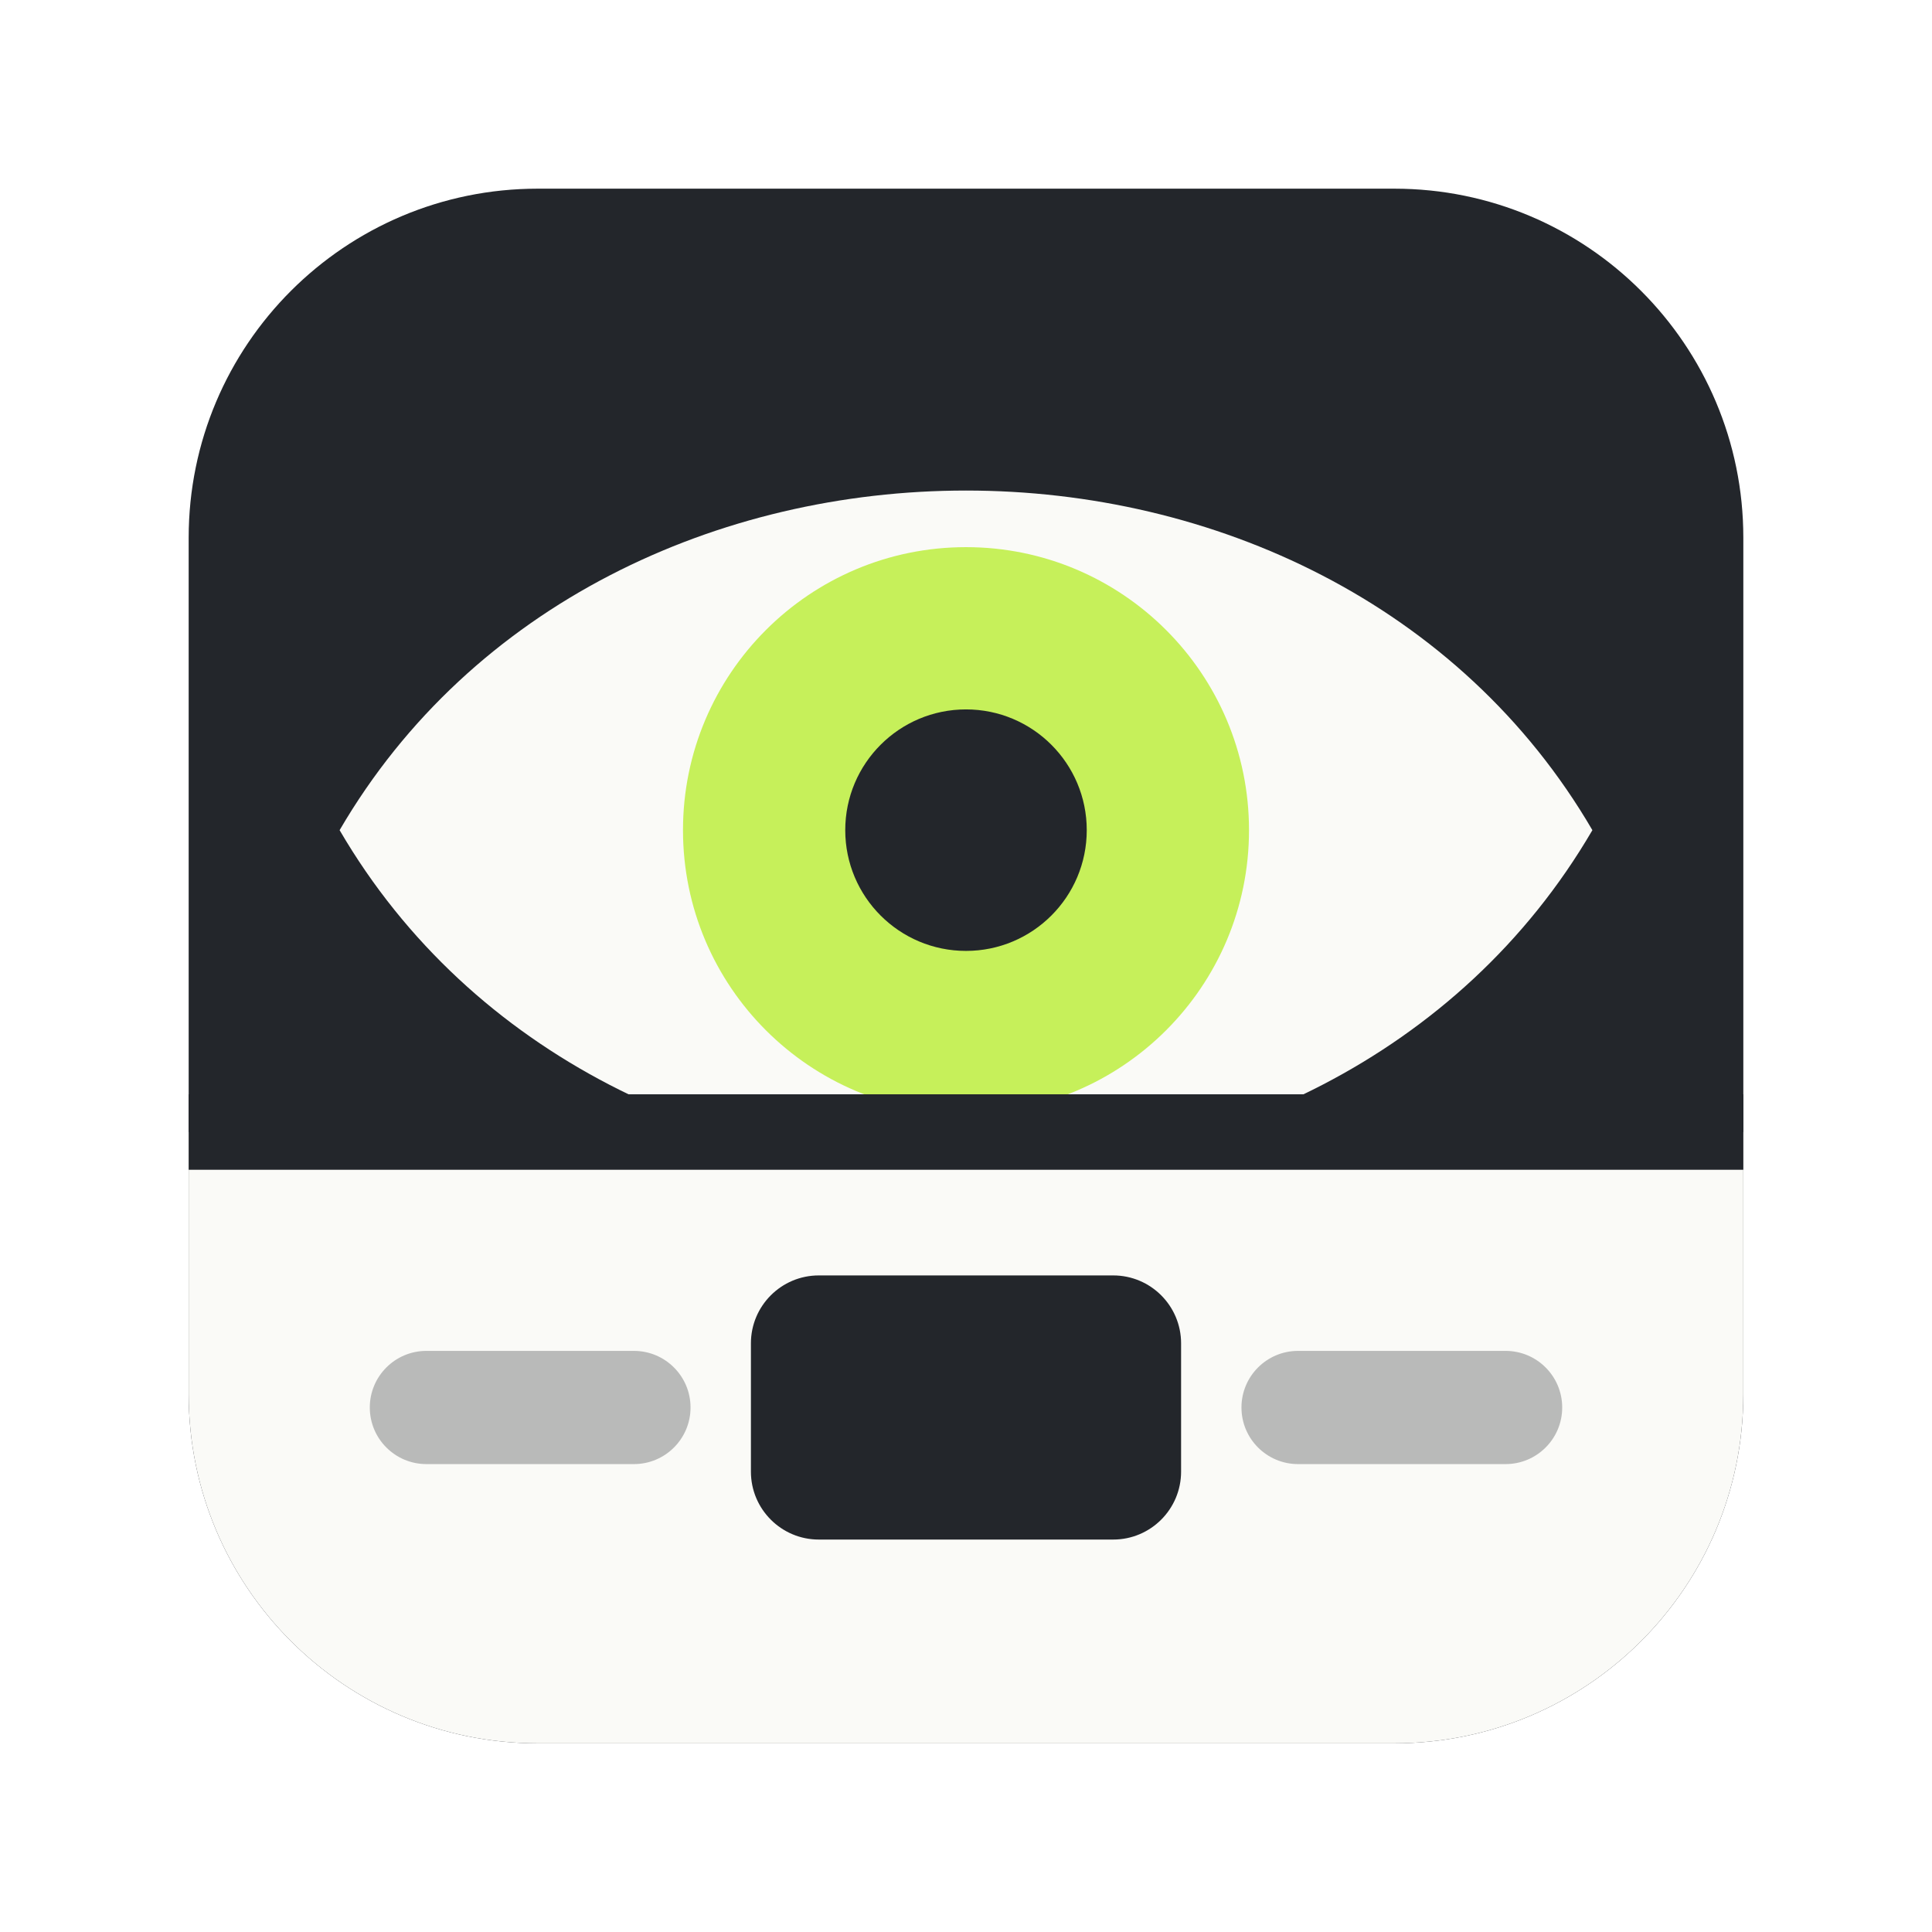
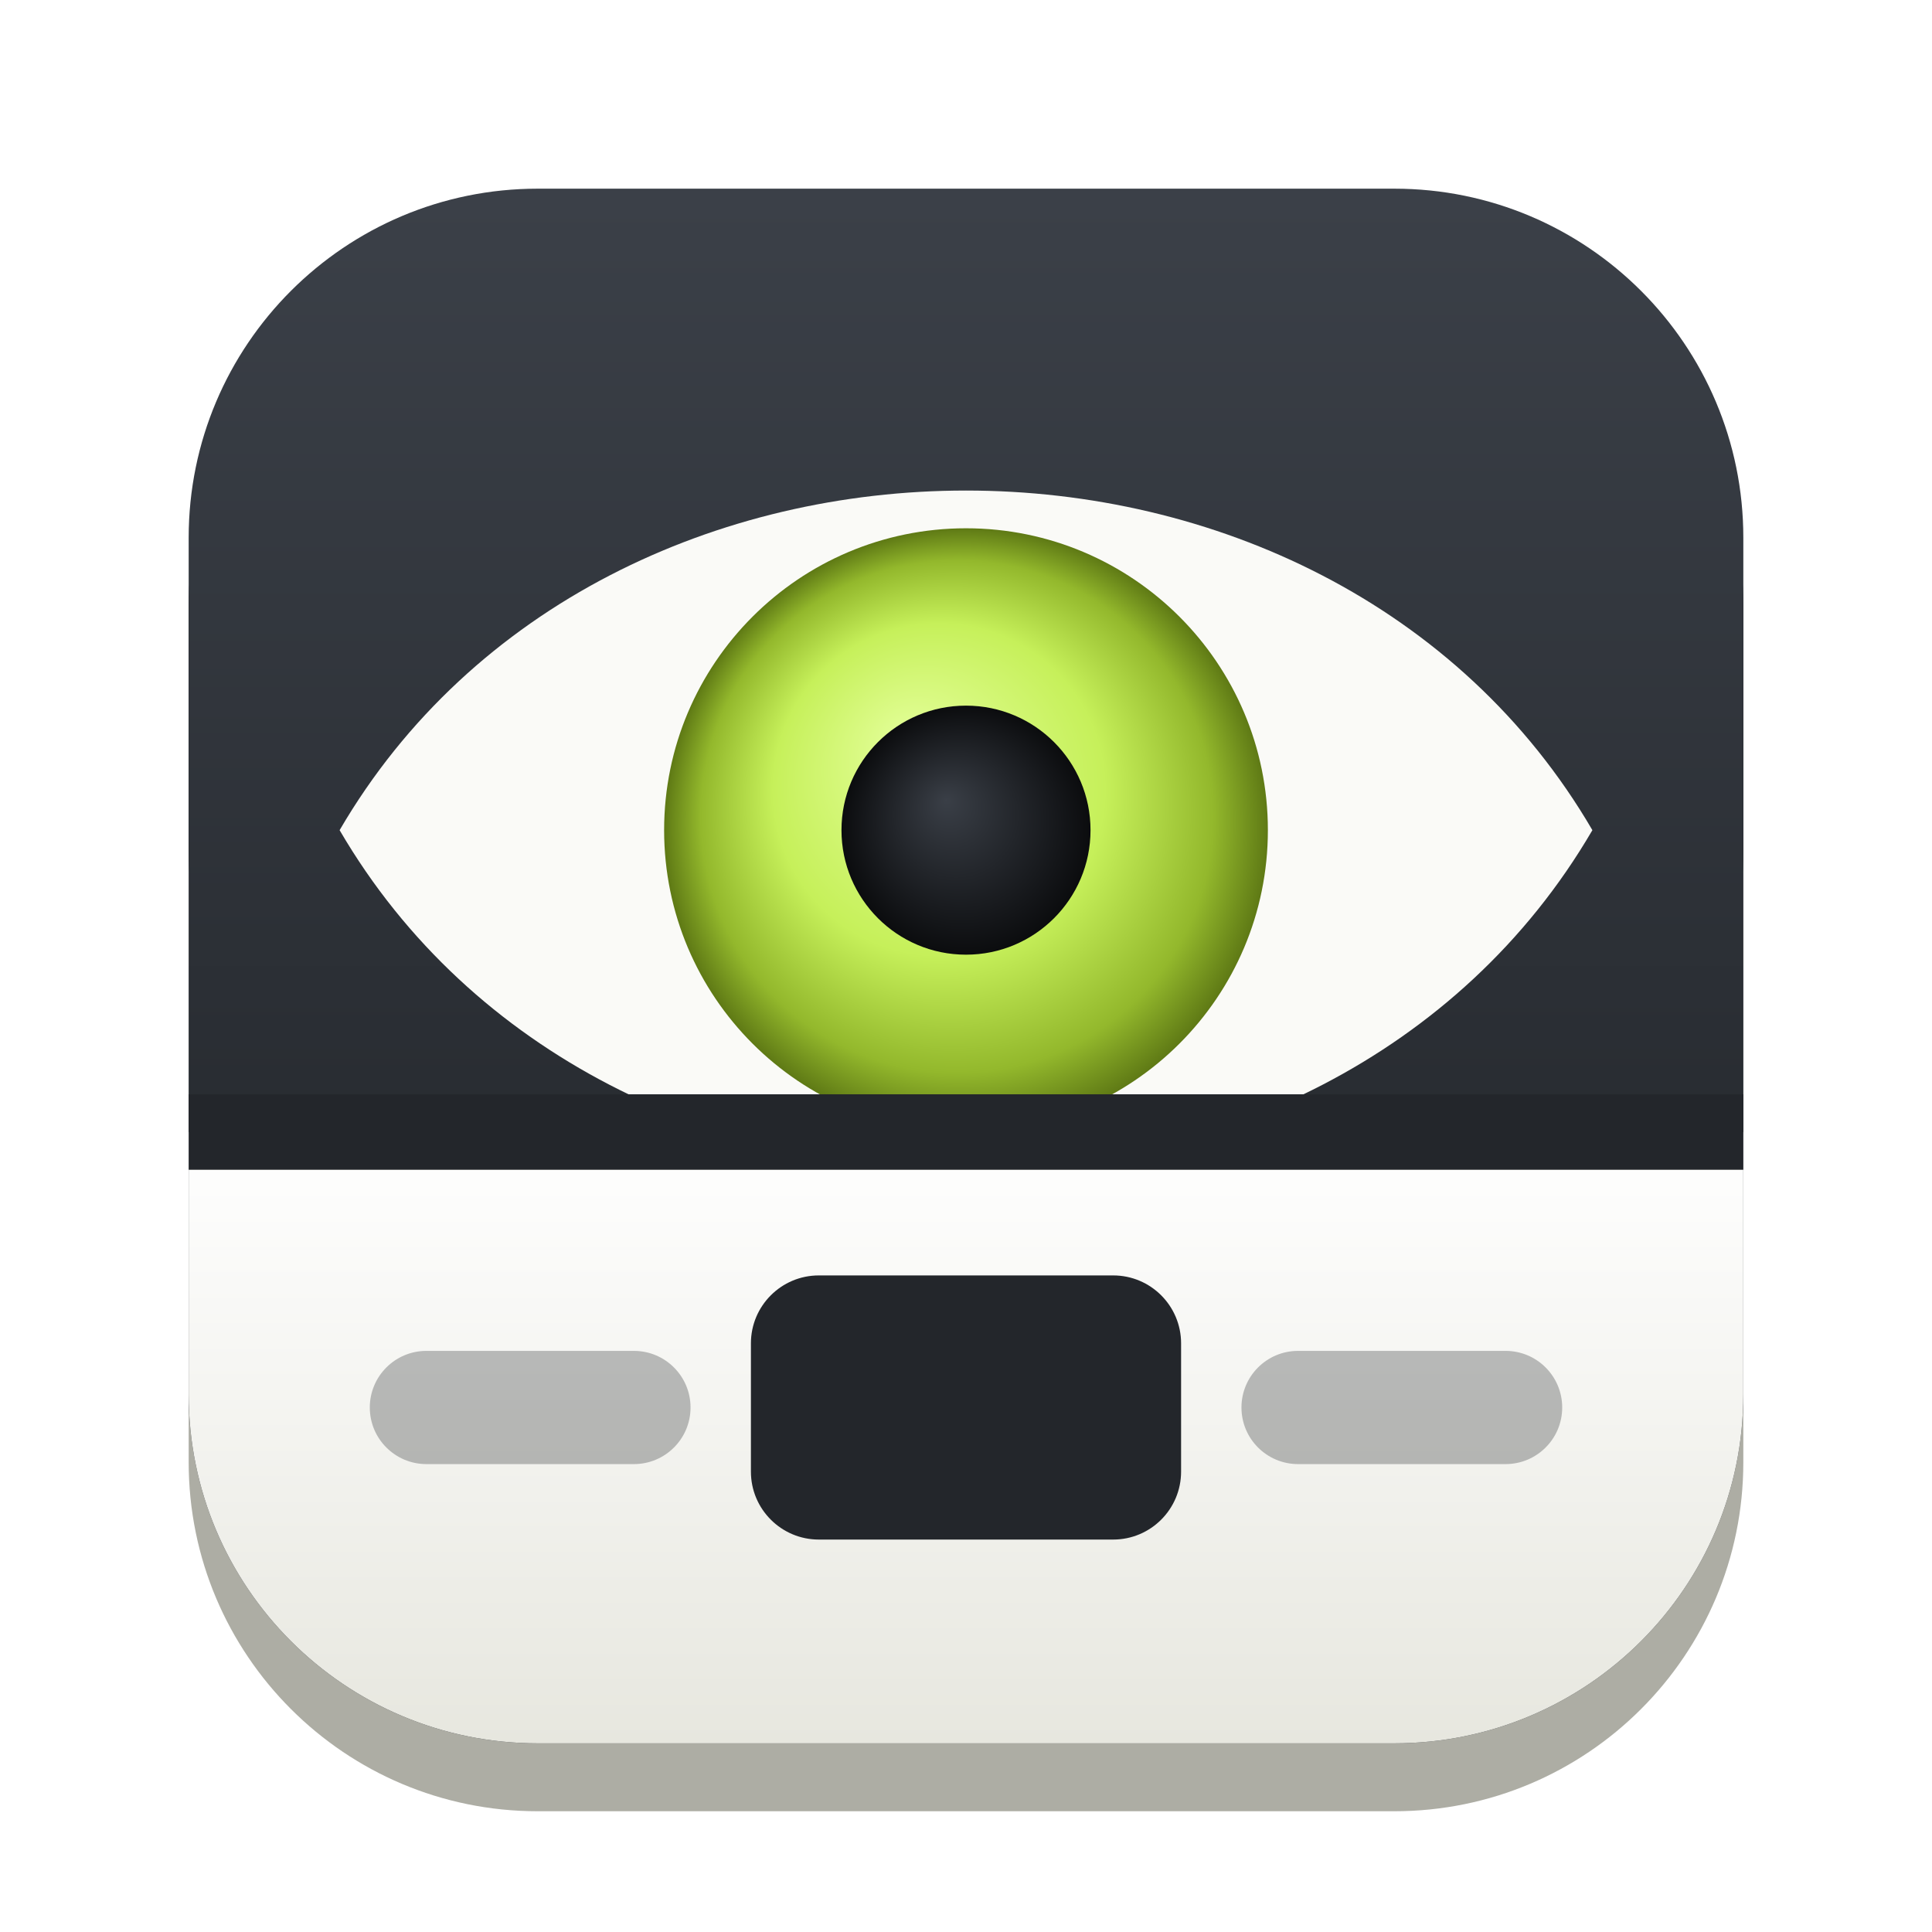
<svg xmlns="http://www.w3.org/2000/svg" viewBox="0 0 1024 1024">
-   <rect x="100" y="100" width="824" height="824" rx="185" fill="#23262B" />
+   <defs>
+     <linearGradient id="face" x1="0" y1="0" x2="0" y2="1">
+       <stop offset="0" stop-color="#3B4048" />
+       <stop offset="1" stop-color="#1C1F23" />
+     </linearGradient>
+     <linearGradient id="paper" x1="0" y1="0" x2="0" y2="1">
+       <stop offset="0" stop-color="#FFFFFF" />
+       <stop offset="1" stop-color="#E7E7DF" />
+     </linearGradient>
+     <radialGradient id="iris" cx="0.5" cy="0.5" r="0.5" fx="0.4" fy="0.35">
+       <stop offset="0" stop-color="#E4FF9A" />
+       <stop offset="0.55" stop-color="#C6F05A" />
+       <stop offset="0.85" stop-color="#93B82C" />
+       <stop offset="1" stop-color="#5F7A15" />
+     </radialGradient>
+     <radialGradient id="pupil" cx="0.5" cy="0.5" r="0.5" fx="0.42" fy="0.38">
+       <stop offset="0" stop-color="#3A3F47" />
+       <stop offset="1" stop-color="#0B0C0E" />
+     </radialGradient>
+     <linearGradient id="gloss" x1="0" y1="0" x2="0" y2="1">
+       <stop offset="0" stop-color="#FFFFFF" stop-opacity="0.85" />
+       <stop offset="1" stop-color="#FFFFFF" stop-opacity="0" />
+     </linearGradient>
+   </defs>
+   <rect x="100" y="136" width="824" height="824" rx="185" fill="#ADADA4" />
+   <rect x="100" y="136" width="824" height="500" rx="185" fill="#111316" />
+   <rect x="100" y="100" width="824" height="824" rx="185" fill="url(#face)" />
  <path d="M180 440C320 200 704 200 844 440C704 680 320 680 180 440Z" fill="#FAFAF7" />
-   <circle cx="512" cy="440" r="150" fill="#C6F05A" />
-   <circle cx="512" cy="440" r="64" fill="#23262B" />
-   <path d="M100 600H924V739A185 185 0 0 1 739 924H285A185 185 0 0 1 100 739Z" fill="#FAFAF7" />
+   <circle cx="512" cy="440" r="160" fill="url(#iris)" />
+   <circle cx="512" cy="440" r="66" fill="url(#pupil)" />
+   <path d="M100 600H924V739A185 185 0 0 1 739 924H285A185 185 0 0 1 100 739Z" fill="url(#paper)" />
  <path d="M100 600H924" stroke="#23262B" stroke-width="40" />
  <rect x="196" y="716" width="170" height="60" rx="30" fill="#23262B" fill-opacity="0.3" />
  <rect x="398" y="676" width="228" height="140" rx="36" fill="#23262B" />
  <rect x="658" y="716" width="170" height="60" rx="30" fill="#23262B" fill-opacity="0.3" />
</svg>
